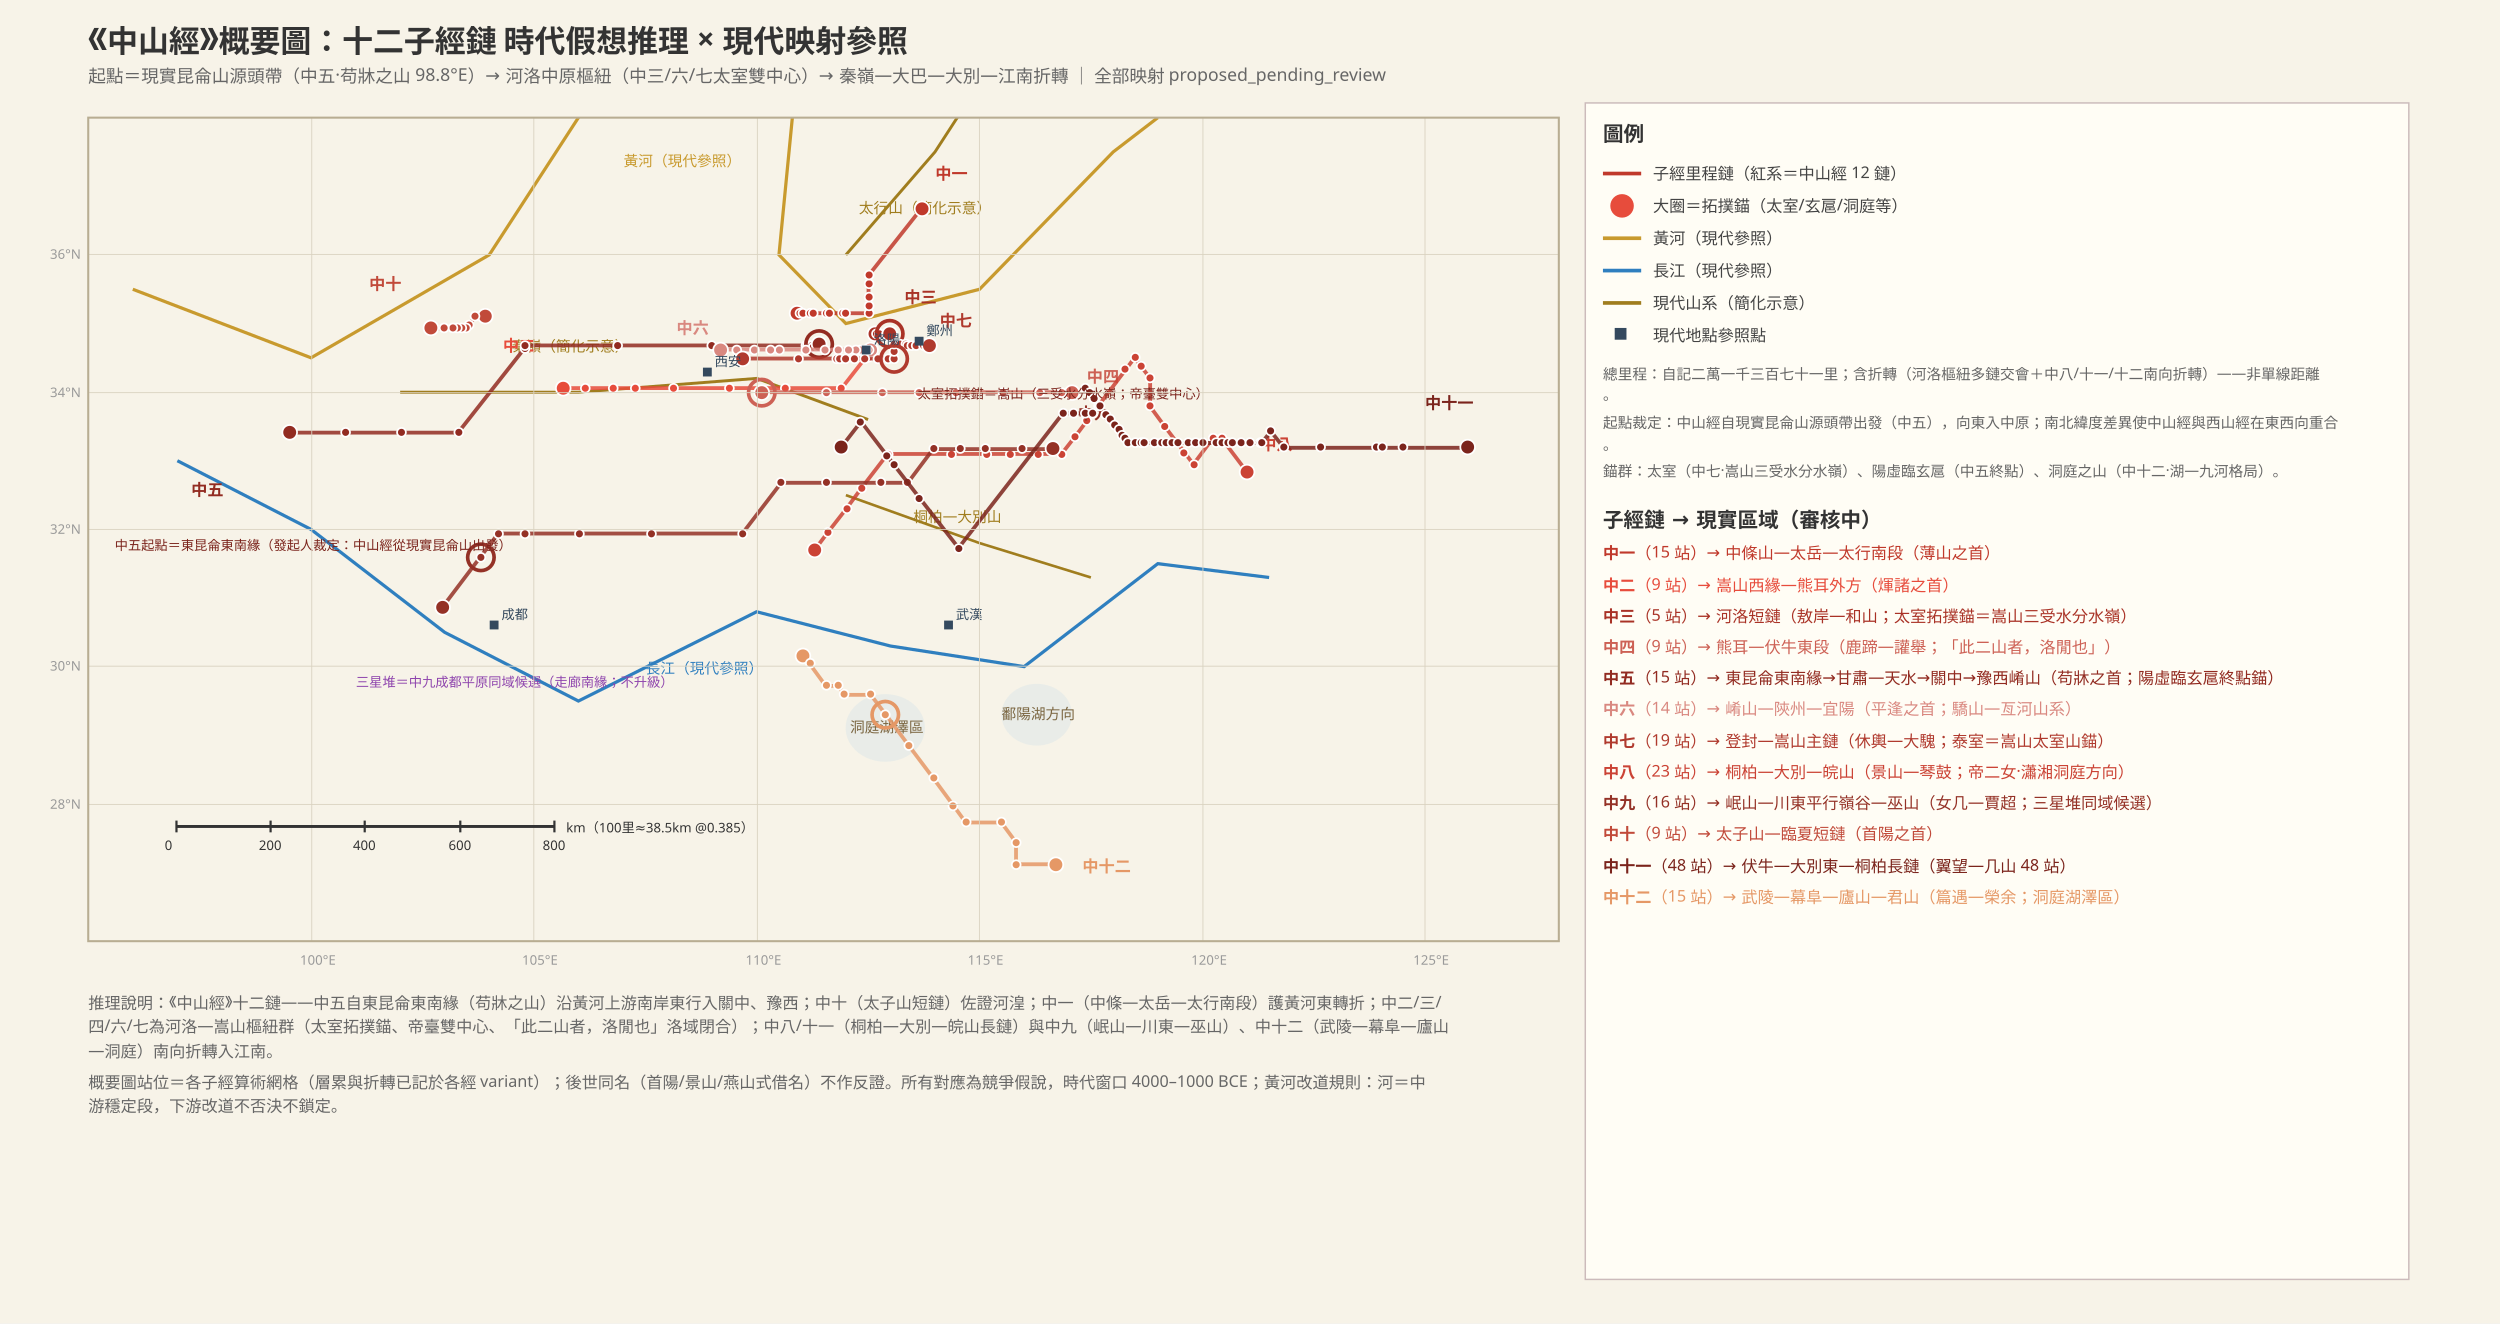
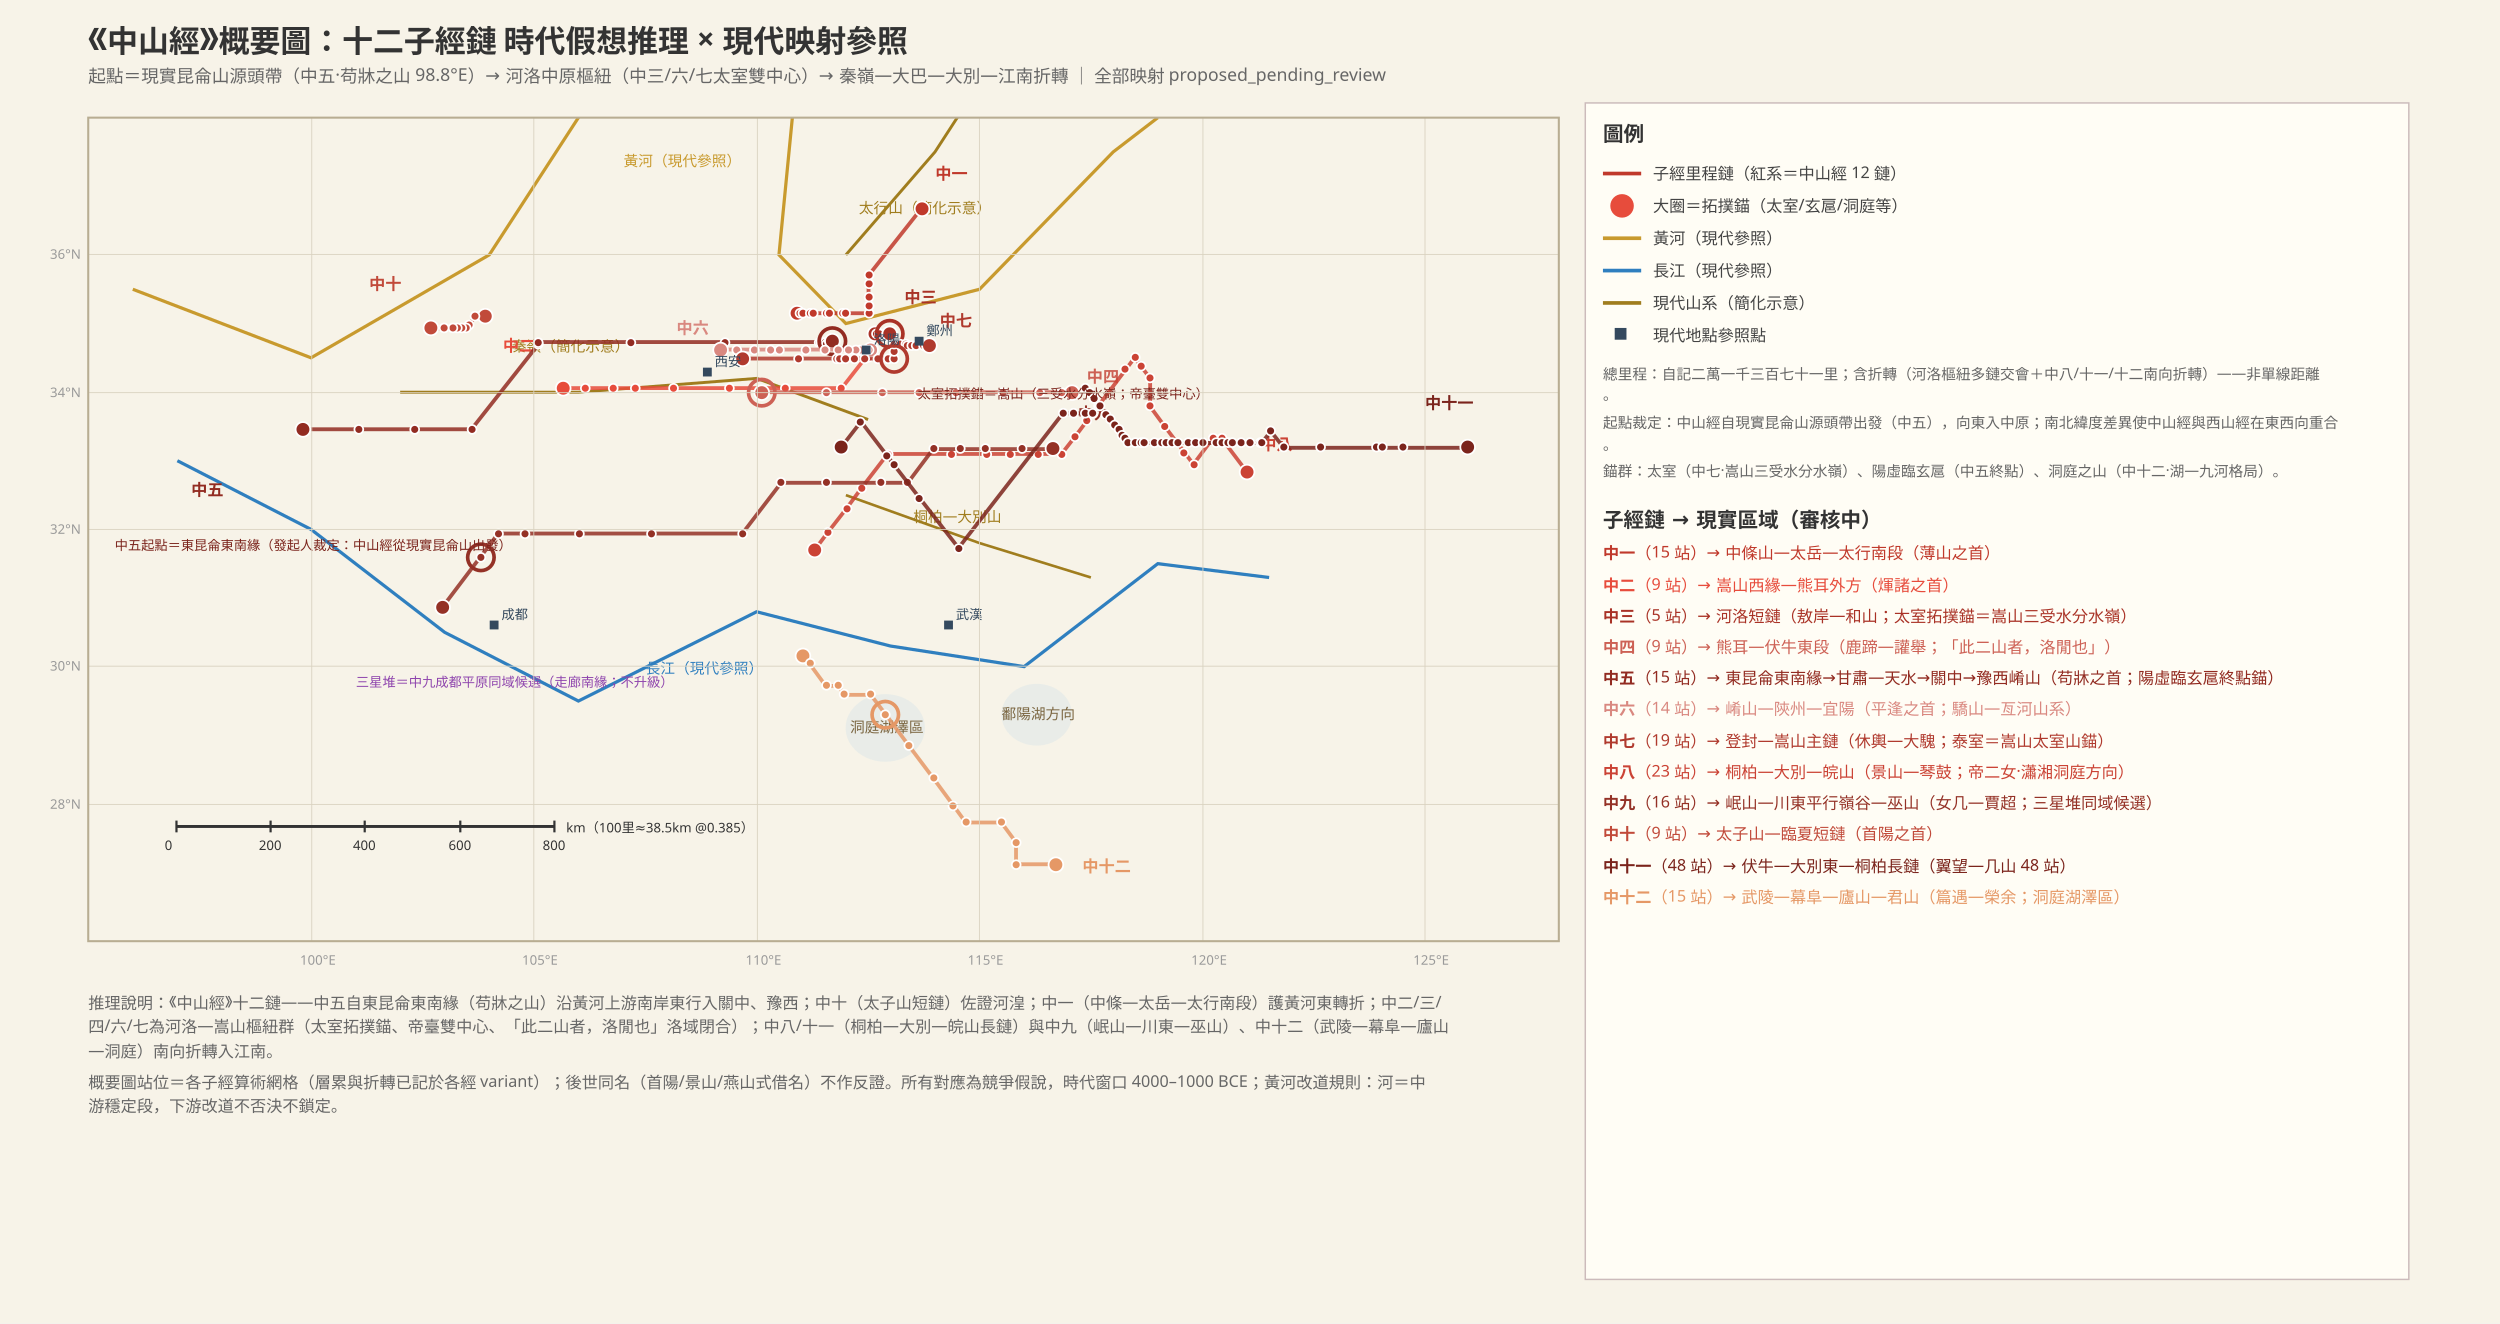
<svg xmlns="http://www.w3.org/2000/svg" width="1700" height="900" font-family="PingFang SC, Hiragino Sans GB, Microsoft YaHei, sans-serif">
  <rect width="1700" height="900" fill="#f7f3e8" />
  <clipPath id="mapclip">
    <rect x="60" y="80" width="1000" height="560" />
  </clipPath>
  <defs>
    <clipPath id="mapclip">
      <rect x="60" y="80" width="1000" height="560" />
    </clipPath>
    <pattern id="sand" width="8" height="8" patternUnits="userSpaceOnUse">
      <rect width="8" height="8" fill="#efe3c0" />
      <circle cx="2" cy="2" r="0.8" fill="#d6b96a" />
      <circle cx="6" cy="6" r="0.8" fill="#d6b96a" />
    </pattern>
  </defs>
  <text x="60" y="34" font-size="21" font-weight="bold" fill="#333">《中山經》概要圖：十二子經鏈 時代假想推理 × 現代映射參照</text>
  <text x="60" y="56" font-size="12" fill="#666">起點＝現實昆侖山源頭帶（中五·苟牀之山 98.8°E）→ 河洛中原樞紐（中三/六/七太室雙中心）→ 秦嶺—大巴—大別—江南折轉 ｜ 全部映射 proposed_pending_review</text>
  <g clip-path="url(#mapclip)">
    <polyline points="90.3,196.7 211.5,243.3 332.7,173.3 393.3,80.0 469.1,-36.7 514.5,10.0 538.8,80.0 529.7,173.3 575.2,220.0 666.1,196.7 757.0,103.3 787.3,80.0" fill="none" stroke="#c89a2e" stroke-width="2.2" />
    <text x="424" y="113" font-size="10" fill="#c89a2e">黃河（現代參照）</text>
    <polyline points="120.6,313.3 211.5,360.0 302.4,430.0 393.3,476.7 514.5,416.0 605.5,439.3 696.4,453.3 787.3,383.3 863.0,392.7" fill="none" stroke="#2f7fbf" stroke-width="2.2" />
    <text x="439" y="458" font-size="10" fill="#2f7fbf">長江（現代參照）</text>
    <polyline points="272.1,266.7 393.3,266.7 514.5,257.3 590.3,285.3" fill="none" stroke="#a07d1e" stroke-width="2" />
    <text x="348" y="239" font-size="10" fill="#a07d1e">秦嶺（簡化示意）</text>
    <polyline points="575.2,173.3 635.8,103.3 681.2,33.3" fill="none" stroke="#a07d1e" stroke-width="2" />
    <text x="584" y="145" font-size="10" fill="#a07d1e">太行山（簡化示意）</text>
    <polyline points="575.2,336.7 666.1,369.3 741.8,392.7" fill="none" stroke="#a07d1e" stroke-width="1.8" />
    <text x="621" y="355" font-size="10" fill="#a07d1e">桐柏—大別山</text>
    <ellipse cx="602" cy="495" rx="27" ry="23" fill="#cfe0e8" opacity="0.35" />
    <text x="578" y="498" font-size="10" fill="#7a6540">洞庭湖澤區</text>
    <ellipse cx="705" cy="486" rx="24" ry="21" fill="#cfe0e8" opacity="0.35" />
    <text x="681" y="489" font-size="10" fill="#7a6540">鄱陽湖方向</text>
    <polyline points="541.8,213.0 544.2,213.0 546.4,213.0 550.9,213.0 552.7,213.0 561.8,213.0 564.2,213.0 573.3,213.0 575.2,213.0 590.6,213.0 590.6,208.3 590.6,201.8 590.6,193.4 590.6,187.3 626.7,141.6" fill="none" stroke="#c0392b" stroke-width="2.6" opacity="0.85" />
    <circle cx="542" cy="213" r="5" fill="#c0392b" stroke="#fff" stroke-width="1.2" />
    <circle cx="544" cy="213" r="3" fill="#c0392b" stroke="#fff" stroke-width="1.2" />
    <circle cx="546" cy="213" r="3" fill="#c0392b" stroke="#fff" stroke-width="1.2" />
    <circle cx="551" cy="213" r="3" fill="#c0392b" stroke="#fff" stroke-width="1.2" />
    <circle cx="553" cy="213" r="3" fill="#c0392b" stroke="#fff" stroke-width="1.2" />
    <circle cx="562" cy="213" r="3" fill="#c0392b" stroke="#fff" stroke-width="1.2" />
    <circle cx="564" cy="213" r="3" fill="#c0392b" stroke="#fff" stroke-width="1.2" />
    <circle cx="573" cy="213" r="3" fill="#c0392b" stroke="#fff" stroke-width="1.2" />
    <circle cx="575" cy="213" r="3" fill="#c0392b" stroke="#fff" stroke-width="1.2" />
    <circle cx="591" cy="213" r="3" fill="#c0392b" stroke="#fff" stroke-width="1.2" />
    <circle cx="591" cy="208" r="3" fill="#c0392b" stroke="#fff" stroke-width="1.2" />
    <circle cx="591" cy="202" r="3" fill="#c0392b" stroke="#fff" stroke-width="1.2" />
    <circle cx="591" cy="193" r="3" fill="#c0392b" stroke="#fff" stroke-width="1.2" />
    <circle cx="591" cy="187" r="3" fill="#c0392b" stroke="#fff" stroke-width="1.2" />
    <circle cx="627" cy="142" r="5" fill="#c0392b" stroke="#fff" stroke-width="1.2" />
    <text x="636" y="122" font-size="11" font-weight="bold" fill="#c0392b">中一</text>
    <polyline points="590.3,241.0 572.4,263.9 534.2,263.9 496.1,263.9 457.9,263.9 432.4,263.9 417.0,263.9 397.9,263.9 382.7,263.9" fill="none" stroke="#e74c3c" stroke-width="2.6" opacity="0.85" />
    <circle cx="590" cy="241" r="5" fill="#e74c3c" stroke="#fff" stroke-width="1.2" />
    <circle cx="572" cy="264" r="3" fill="#e74c3c" stroke="#fff" stroke-width="1.2" />
    <circle cx="534" cy="264" r="3" fill="#e74c3c" stroke="#fff" stroke-width="1.2" />
    <circle cx="496" cy="264" r="3" fill="#e74c3c" stroke="#fff" stroke-width="1.2" />
    <circle cx="458" cy="264" r="3" fill="#e74c3c" stroke="#fff" stroke-width="1.2" />
    <circle cx="432" cy="264" r="3" fill="#e74c3c" stroke="#fff" stroke-width="1.2" />
    <circle cx="417" cy="264" r="3" fill="#e74c3c" stroke="#fff" stroke-width="1.2" />
    <circle cx="398" cy="264" r="3" fill="#e74c3c" stroke="#fff" stroke-width="1.2" />
    <circle cx="383" cy="264" r="5" fill="#e74c3c" stroke="#fff" stroke-width="1.2" />
    <text x="342" y="239" font-size="11" font-weight="bold" fill="#e74c3c">中二</text>
    <polyline points="595.2,227.0 596.4,227.0 597.9,227.0 603.0,227.0 605.5,227.0" fill="none" stroke="#a93226" stroke-width="2.6" opacity="0.85" />
    <circle cx="595" cy="227" r="5" fill="#a93226" stroke="#fff" stroke-width="1.2" />
    <circle cx="596" cy="227" r="3" fill="#a93226" stroke="#fff" stroke-width="1.2" />
    <circle cx="598" cy="227" r="3" fill="#a93226" stroke="#fff" stroke-width="1.2" />
    <circle cx="603" cy="227" r="3" fill="#a93226" stroke="#fff" stroke-width="1.2" />
    <circle cx="605" cy="227" r="5" fill="#a93226" stroke="#fff" stroke-width="1.2" />
    <circle cx="605" cy="227" r="9" fill="none" stroke="#a93226" stroke-width="2.5" />
    <text x="615" y="206" font-size="11" font-weight="bold" fill="#a93226">中三</text>
    <polyline points="728.8,266.7 722.4,266.7 707.3,266.7 681.8,266.7 650.3,266.7 625.2,266.7 599.7,266.7 561.8,266.7 517.6,266.7" fill="none" stroke="#cd6155" stroke-width="2.6" opacity="0.85" />
    <circle cx="729" cy="267" r="5" fill="#cd6155" stroke="#fff" stroke-width="1.2" />
    <circle cx="722" cy="267" r="3" fill="#cd6155" stroke="#fff" stroke-width="1.2" />
    <circle cx="707" cy="267" r="3" fill="#cd6155" stroke="#fff" stroke-width="1.2" />
    <circle cx="682" cy="267" r="3" fill="#cd6155" stroke="#fff" stroke-width="1.2" />
    <circle cx="650" cy="267" r="3" fill="#cd6155" stroke="#fff" stroke-width="1.2" />
    <circle cx="625" cy="267" r="3" fill="#cd6155" stroke="#fff" stroke-width="1.2" />
    <circle cx="600" cy="267" r="3" fill="#cd6155" stroke="#fff" stroke-width="1.2" />
    <circle cx="562" cy="267" r="3" fill="#cd6155" stroke="#fff" stroke-width="1.2" />
    <circle cx="518" cy="267" r="5" fill="#cd6155" stroke="#fff" stroke-width="1.2" />
    <circle cx="518" cy="267" r="9" fill="none" stroke="#cd6155" stroke-width="2.5" />
    <text x="739" y="260" font-size="11" font-weight="bold" fill="#cd6155">中四</text>
-     <polyline points="196.7,294.2 235.2,294.2 273.3,294.2 311.5,294.2 356.7,236.8 356.7,234.9 420.3,234.9 484.2,234.9 547.9,234.9 549.1,234.9 550.3,234.9 551.8,234.9 552.7,236.3 554.5,234.0 557.0,234.0" fill="none" stroke="#922b21" stroke-width="2.6" opacity="0.85" />
-     <circle cx="197" cy="294" r="5" fill="#922b21" stroke="#fff" stroke-width="1.2" />
-     <circle cx="235" cy="294" r="3" fill="#922b21" stroke="#fff" stroke-width="1.2" />
-     <circle cx="273" cy="294" r="3" fill="#922b21" stroke="#fff" stroke-width="1.2" />
-     <circle cx="312" cy="294" r="3" fill="#922b21" stroke="#fff" stroke-width="1.2" />
-     <circle cx="357" cy="237" r="3" fill="#922b21" stroke="#fff" stroke-width="1.2" />
-     <circle cx="357" cy="235" r="3" fill="#922b21" stroke="#fff" stroke-width="1.2" />
-     <circle cx="420" cy="235" r="3" fill="#922b21" stroke="#fff" stroke-width="1.2" />
-     <circle cx="484" cy="235" r="3" fill="#922b21" stroke="#fff" stroke-width="1.2" />
-     <circle cx="548" cy="235" r="3" fill="#922b21" stroke="#fff" stroke-width="1.2" />
-     <circle cx="549" cy="235" r="3" fill="#922b21" stroke="#fff" stroke-width="1.2" />
-     <circle cx="550" cy="235" r="3" fill="#922b21" stroke="#fff" stroke-width="1.2" />
-     <circle cx="552" cy="235" r="3" fill="#922b21" stroke="#fff" stroke-width="1.2" />
-     <circle cx="553" cy="236" r="3" fill="#922b21" stroke="#fff" stroke-width="1.2" />
-     <circle cx="555" cy="234" r="3" fill="#922b21" stroke="#fff" stroke-width="1.2" />
-     <circle cx="557" cy="234" r="5" fill="#922b21" stroke="#fff" stroke-width="1.2" />
-     <circle cx="557" cy="234" r="9" fill="none" stroke="#922b21" stroke-width="2.5" />
+     <polyline points="205.8,291.9 243.9,291.9 282.1,291.9 320.6,291.9 365.8,234.5 365.8,232.6 429.4,232.6 493.3,232.6 557.0,232.6 558.2,232.6 559.4,232.6 560.9,232.6 561.8,234.0 563.6,231.7 566.1,231.7" fill="none" stroke="#922b21" stroke-width="2.6" opacity="0.85" />
+     <circle cx="206" cy="292" r="5" fill="#922b21" stroke="#fff" stroke-width="1.2" />
+     <circle cx="244" cy="292" r="3" fill="#922b21" stroke="#fff" stroke-width="1.2" />
+     <circle cx="282" cy="292" r="3" fill="#922b21" stroke="#fff" stroke-width="1.2" />
+     <circle cx="321" cy="292" r="3" fill="#922b21" stroke="#fff" stroke-width="1.2" />
+     <circle cx="366" cy="234" r="3" fill="#922b21" stroke="#fff" stroke-width="1.2" />
+     <circle cx="366" cy="233" r="3" fill="#922b21" stroke="#fff" stroke-width="1.2" />
+     <circle cx="429" cy="233" r="3" fill="#922b21" stroke="#fff" stroke-width="1.2" />
+     <circle cx="493" cy="233" r="3" fill="#922b21" stroke="#fff" stroke-width="1.2" />
+     <circle cx="557" cy="233" r="3" fill="#922b21" stroke="#fff" stroke-width="1.2" />
+     <circle cx="558" cy="233" r="3" fill="#922b21" stroke="#fff" stroke-width="1.2" />
+     <circle cx="559" cy="233" r="3" fill="#922b21" stroke="#fff" stroke-width="1.2" />
+     <circle cx="561" cy="233" r="3" fill="#922b21" stroke="#fff" stroke-width="1.2" />
+     <circle cx="562" cy="234" r="3" fill="#922b21" stroke="#fff" stroke-width="1.2" />
+     <circle cx="564" cy="232" r="3" fill="#922b21" stroke="#fff" stroke-width="1.2" />
+     <circle cx="566" cy="232" r="5" fill="#922b21" stroke="#fff" stroke-width="1.2" />
+     <circle cx="566" cy="232" r="9" fill="none" stroke="#922b21" stroke-width="2.5" />
    <text x="130" y="337" font-size="11" font-weight="bold" fill="#922b21">中五</text>
    <polyline points="591.8,237.7 590.6,237.7 589.4,237.7 585.5,237.7 581.5,237.7 576.7,237.7 570.3,237.7 560.9,237.7 548.2,237.7 530.3,237.7 523.9,237.7 512.7,237.7 501.2,237.7 489.7,237.7" fill="none" stroke="#d98880" stroke-width="2.6" opacity="0.85" />
    <circle cx="592" cy="238" r="5" fill="#d98880" stroke="#fff" stroke-width="1.2" />
    <circle cx="591" cy="238" r="3" fill="#d98880" stroke="#fff" stroke-width="1.2" />
    <circle cx="589" cy="238" r="3" fill="#d98880" stroke="#fff" stroke-width="1.2" />
    <circle cx="585" cy="238" r="3" fill="#d98880" stroke="#fff" stroke-width="1.2" />
    <circle cx="582" cy="238" r="3" fill="#d98880" stroke="#fff" stroke-width="1.2" />
    <circle cx="577" cy="238" r="3" fill="#d98880" stroke="#fff" stroke-width="1.2" />
    <circle cx="570" cy="238" r="3" fill="#d98880" stroke="#fff" stroke-width="1.2" />
    <circle cx="561" cy="238" r="3" fill="#d98880" stroke="#fff" stroke-width="1.2" />
    <circle cx="548" cy="238" r="3" fill="#d98880" stroke="#fff" stroke-width="1.2" />
    <circle cx="530" cy="238" r="3" fill="#d98880" stroke="#fff" stroke-width="1.2" />
    <circle cx="524" cy="238" r="3" fill="#d98880" stroke="#fff" stroke-width="1.2" />
    <circle cx="513" cy="238" r="3" fill="#d98880" stroke="#fff" stroke-width="1.2" />
    <circle cx="501" cy="238" r="3" fill="#d98880" stroke="#fff" stroke-width="1.2" />
    <circle cx="490" cy="238" r="5" fill="#d98880" stroke="#fff" stroke-width="1.2" />
    <text x="460" y="227" font-size="11" font-weight="bold" fill="#d98880">中六</text>
    <polyline points="505.2,243.8 543.3,243.8 568.8,243.8 571.2,243.8 574.5,243.8 581.2,243.8 588.5,243.8 597.3,243.8 603.6,243.8 607.6,243.8 607.6,239.1 607.6,234.0 611.5,234.0 616.4,234.0 617.3,235.4 620.0,235.4 623.0,235.4 627.6,235.4 631.5,235.4" fill="none" stroke="#b03a2e" stroke-width="2.6" opacity="0.85" />
    <circle cx="505" cy="244" r="5" fill="#b03a2e" stroke="#fff" stroke-width="1.2" />
    <circle cx="543" cy="244" r="3" fill="#b03a2e" stroke="#fff" stroke-width="1.2" />
    <circle cx="569" cy="244" r="3" fill="#b03a2e" stroke="#fff" stroke-width="1.2" />
    <circle cx="571" cy="244" r="3" fill="#b03a2e" stroke="#fff" stroke-width="1.2" />
    <circle cx="575" cy="244" r="3" fill="#b03a2e" stroke="#fff" stroke-width="1.2" />
    <circle cx="581" cy="244" r="3" fill="#b03a2e" stroke="#fff" stroke-width="1.2" />
    <circle cx="588" cy="244" r="3" fill="#b03a2e" stroke="#fff" stroke-width="1.2" />
    <circle cx="597" cy="244" r="3" fill="#b03a2e" stroke="#fff" stroke-width="1.2" />
    <circle cx="604" cy="244" r="3" fill="#b03a2e" stroke="#fff" stroke-width="1.2" />
    <circle cx="608" cy="244" r="3" fill="#b03a2e" stroke="#fff" stroke-width="1.2" />
    <circle cx="608" cy="239" r="3" fill="#b03a2e" stroke="#fff" stroke-width="1.2" />
    <circle cx="608" cy="234" r="3" fill="#b03a2e" stroke="#fff" stroke-width="1.2" />
    <circle cx="612" cy="234" r="3" fill="#b03a2e" stroke="#fff" stroke-width="1.2" />
    <circle cx="616" cy="234" r="3" fill="#b03a2e" stroke="#fff" stroke-width="1.2" />
    <circle cx="617" cy="235" r="3" fill="#b03a2e" stroke="#fff" stroke-width="1.2" />
    <circle cx="620" cy="235" r="3" fill="#b03a2e" stroke="#fff" stroke-width="1.2" />
    <circle cx="623" cy="235" r="3" fill="#b03a2e" stroke="#fff" stroke-width="1.2" />
    <circle cx="628" cy="235" r="3" fill="#b03a2e" stroke="#fff" stroke-width="1.2" />
    <circle cx="632" cy="235" r="5" fill="#b03a2e" stroke="#fff" stroke-width="1.2" />
    <circle cx="608" cy="244" r="9" fill="none" stroke="#b03a2e" stroke-width="2.5" />
    <text x="639" y="222" font-size="11" font-weight="bold" fill="#b03a2e">中七</text>
    <polyline points="553.9,374.0 562.7,362.3 575.8,345.5 586.1,331.5 603.6,308.7 646.7,308.7 671.2,308.7 687.3,308.7 705.8,308.7 721.8,308.7 730.6,297.5 739.4,285.8 765.5,251.3 771.5,243.3 775.8,248.9 782.1,257.3 782.1,276.5 792.4,290.5 805.5,307.7 811.5,315.7 824.5,298.4 830.9,298.4 848.2,321.3" fill="none" stroke="#cb4335" stroke-width="2.6" opacity="0.85" />
    <circle cx="554" cy="374" r="5" fill="#cb4335" stroke="#fff" stroke-width="1.2" />
    <circle cx="563" cy="362" r="3" fill="#cb4335" stroke="#fff" stroke-width="1.2" />
    <circle cx="576" cy="346" r="3" fill="#cb4335" stroke="#fff" stroke-width="1.2" />
    <circle cx="586" cy="332" r="3" fill="#cb4335" stroke="#fff" stroke-width="1.2" />
    <circle cx="604" cy="309" r="3" fill="#cb4335" stroke="#fff" stroke-width="1.2" />
    <circle cx="647" cy="309" r="3" fill="#cb4335" stroke="#fff" stroke-width="1.2" />
    <circle cx="671" cy="309" r="3" fill="#cb4335" stroke="#fff" stroke-width="1.2" />
    <circle cx="687" cy="309" r="3" fill="#cb4335" stroke="#fff" stroke-width="1.2" />
    <circle cx="706" cy="309" r="3" fill="#cb4335" stroke="#fff" stroke-width="1.2" />
    <circle cx="722" cy="309" r="3" fill="#cb4335" stroke="#fff" stroke-width="1.2" />
    <circle cx="731" cy="297" r="3" fill="#cb4335" stroke="#fff" stroke-width="1.2" />
    <circle cx="739" cy="286" r="3" fill="#cb4335" stroke="#fff" stroke-width="1.2" />
    <circle cx="765" cy="251" r="3" fill="#cb4335" stroke="#fff" stroke-width="1.2" />
    <circle cx="772" cy="243" r="3" fill="#cb4335" stroke="#fff" stroke-width="1.2" />
    <circle cx="776" cy="249" r="3" fill="#cb4335" stroke="#fff" stroke-width="1.2" />
    <circle cx="782" cy="257" r="3" fill="#cb4335" stroke="#fff" stroke-width="1.2" />
    <circle cx="782" cy="276" r="3" fill="#cb4335" stroke="#fff" stroke-width="1.2" />
    <circle cx="792" cy="290" r="3" fill="#cb4335" stroke="#fff" stroke-width="1.2" />
    <circle cx="805" cy="308" r="3" fill="#cb4335" stroke="#fff" stroke-width="1.2" />
    <circle cx="812" cy="316" r="3" fill="#cb4335" stroke="#fff" stroke-width="1.2" />
    <circle cx="825" cy="298" r="3" fill="#cb4335" stroke="#fff" stroke-width="1.2" />
    <circle cx="831" cy="298" r="3" fill="#cb4335" stroke="#fff" stroke-width="1.2" />
    <circle cx="848" cy="321" r="5" fill="#cb4335" stroke="#fff" stroke-width="1.2" />
    <text x="857" y="306" font-size="11" font-weight="bold" fill="#cb4335">中八</text>
    <polyline points="300.6,413.2 326.7,378.7 338.8,362.8 357.3,362.8 394.2,362.8 443.3,362.8 504.8,362.8 531.2,328.3 561.8,328.3 598.8,328.3 617.3,328.3 634.5,305.4 653.0,305.4 670.3,305.4 694.8,305.4 715.8,305.4" fill="none" stroke="#943126" stroke-width="2.6" opacity="0.85" />
    <circle cx="301" cy="413" r="5" fill="#943126" stroke="#fff" stroke-width="1.2" />
    <circle cx="327" cy="379" r="3" fill="#943126" stroke="#fff" stroke-width="1.2" />
    <circle cx="339" cy="363" r="3" fill="#943126" stroke="#fff" stroke-width="1.2" />
    <circle cx="357" cy="363" r="3" fill="#943126" stroke="#fff" stroke-width="1.2" />
    <circle cx="394" cy="363" r="3" fill="#943126" stroke="#fff" stroke-width="1.2" />
    <circle cx="443" cy="363" r="3" fill="#943126" stroke="#fff" stroke-width="1.2" />
    <circle cx="505" cy="363" r="3" fill="#943126" stroke="#fff" stroke-width="1.2" />
    <circle cx="531" cy="328" r="3" fill="#943126" stroke="#fff" stroke-width="1.2" />
    <circle cx="562" cy="328" r="3" fill="#943126" stroke="#fff" stroke-width="1.2" />
    <circle cx="599" cy="328" r="3" fill="#943126" stroke="#fff" stroke-width="1.2" />
    <circle cx="617" cy="328" r="3" fill="#943126" stroke="#fff" stroke-width="1.2" />
    <circle cx="635" cy="305" r="3" fill="#943126" stroke="#fff" stroke-width="1.2" />
    <circle cx="653" cy="305" r="3" fill="#943126" stroke="#fff" stroke-width="1.2" />
    <circle cx="670" cy="305" r="3" fill="#943126" stroke="#fff" stroke-width="1.2" />
    <circle cx="695" cy="305" r="3" fill="#943126" stroke="#fff" stroke-width="1.2" />
    <circle cx="716" cy="305" r="5" fill="#943126" stroke="#fff" stroke-width="1.2" />
    <circle cx="327" cy="379" r="9" fill="none" stroke="#943126" stroke-width="2.5" />
    <text x="733" y="285" font-size="11" font-weight="bold" fill="#943126">中九</text>
    <polyline points="329.7,215.3 323.3,215.3 318.8,220.9 317.0,223.3 314.2,223.3 310.6,223.3 307.9,223.3 301.5,223.3 292.7,223.3" fill="none" stroke="#c14a3a" stroke-width="2.6" opacity="0.85" />
    <circle cx="330" cy="215" r="5" fill="#c14a3a" stroke="#fff" stroke-width="1.2" />
    <circle cx="323" cy="215" r="3" fill="#c14a3a" stroke="#fff" stroke-width="1.2" />
    <circle cx="319" cy="221" r="3" fill="#c14a3a" stroke="#fff" stroke-width="1.2" />
    <circle cx="317" cy="223" r="3" fill="#c14a3a" stroke="#fff" stroke-width="1.2" />
    <circle cx="314" cy="223" r="3" fill="#c14a3a" stroke="#fff" stroke-width="1.2" />
    <circle cx="311" cy="223" r="3" fill="#c14a3a" stroke="#fff" stroke-width="1.2" />
    <circle cx="308" cy="223" r="3" fill="#c14a3a" stroke="#fff" stroke-width="1.2" />
    <circle cx="302" cy="223" r="3" fill="#c14a3a" stroke="#fff" stroke-width="1.2" />
    <circle cx="293" cy="223" r="5" fill="#c14a3a" stroke="#fff" stroke-width="1.2" />
    <text x="251" y="197" font-size="11" font-weight="bold" fill="#c14a3a">中十</text>
    <polyline points="572.1,304.0 585.5,286.7 603.0,309.6 607.6,315.7 625.2,338.5 651.8,372.6 722.7,281.1 730.3,281.1 737.9,281.1 742.7,281.1 747.3,275.5 738.2,263.9 740.9,267.1 743.9,271.3 747.6,276.0 752.1,281.6 754.8,284.9 757.9,289.1 760.6,292.3 763.0,296.1 764.8,298.4 767.0,301.2 772.1,301.2 775.8,301.2 778.5,301.2 784.5,301.2 789.7,301.2 793.3,301.2 797.3,301.2 800.9,301.2 807.9,301.2 813.3,301.2 818.5,301.2 827.3,301.2 830.9,301.2 834.8,301.2 837.9,301.2 844.2,301.2 850.3,301.2 856.7,301.2 857.9,301.2 864.2,293.3 873.0,304.5 898.2,304.5 935.8,304.5 940.0,304.5 953.9,304.5 997.6,304.5" fill="none" stroke="#7b241c" stroke-width="2.6" opacity="0.85" />
    <circle cx="572" cy="304" r="5" fill="#7b241c" stroke="#fff" stroke-width="1.2" />
    <circle cx="585" cy="287" r="3" fill="#7b241c" stroke="#fff" stroke-width="1.2" />
    <circle cx="603" cy="310" r="3" fill="#7b241c" stroke="#fff" stroke-width="1.2" />
    <circle cx="608" cy="316" r="3" fill="#7b241c" stroke="#fff" stroke-width="1.2" />
    <circle cx="625" cy="339" r="3" fill="#7b241c" stroke="#fff" stroke-width="1.2" />
    <circle cx="652" cy="373" r="3" fill="#7b241c" stroke="#fff" stroke-width="1.2" />
    <circle cx="723" cy="281" r="3" fill="#7b241c" stroke="#fff" stroke-width="1.2" />
    <circle cx="730" cy="281" r="3" fill="#7b241c" stroke="#fff" stroke-width="1.2" />
    <circle cx="738" cy="281" r="3" fill="#7b241c" stroke="#fff" stroke-width="1.2" />
    <circle cx="743" cy="281" r="3" fill="#7b241c" stroke="#fff" stroke-width="1.2" />
    <circle cx="747" cy="276" r="3" fill="#7b241c" stroke="#fff" stroke-width="1.2" />
    <circle cx="738" cy="264" r="3" fill="#7b241c" stroke="#fff" stroke-width="1.2" />
    <circle cx="741" cy="267" r="3" fill="#7b241c" stroke="#fff" stroke-width="1.2" />
    <circle cx="744" cy="271" r="3" fill="#7b241c" stroke="#fff" stroke-width="1.2" />
    <circle cx="748" cy="276" r="3" fill="#7b241c" stroke="#fff" stroke-width="1.2" />
    <circle cx="752" cy="282" r="3" fill="#7b241c" stroke="#fff" stroke-width="1.2" />
    <circle cx="755" cy="285" r="3" fill="#7b241c" stroke="#fff" stroke-width="1.2" />
    <circle cx="758" cy="289" r="3" fill="#7b241c" stroke="#fff" stroke-width="1.2" />
    <circle cx="761" cy="292" r="3" fill="#7b241c" stroke="#fff" stroke-width="1.2" />
    <circle cx="763" cy="296" r="3" fill="#7b241c" stroke="#fff" stroke-width="1.2" />
    <circle cx="765" cy="298" r="3" fill="#7b241c" stroke="#fff" stroke-width="1.2" />
    <circle cx="767" cy="301" r="3" fill="#7b241c" stroke="#fff" stroke-width="1.2" />
    <circle cx="772" cy="301" r="3" fill="#7b241c" stroke="#fff" stroke-width="1.2" />
    <circle cx="776" cy="301" r="3" fill="#7b241c" stroke="#fff" stroke-width="1.2" />
    <circle cx="778" cy="301" r="3" fill="#7b241c" stroke="#fff" stroke-width="1.2" />
    <circle cx="785" cy="301" r="3" fill="#7b241c" stroke="#fff" stroke-width="1.2" />
    <circle cx="790" cy="301" r="3" fill="#7b241c" stroke="#fff" stroke-width="1.2" />
    <circle cx="793" cy="301" r="3" fill="#7b241c" stroke="#fff" stroke-width="1.2" />
    <circle cx="797" cy="301" r="3" fill="#7b241c" stroke="#fff" stroke-width="1.2" />
    <circle cx="801" cy="301" r="3" fill="#7b241c" stroke="#fff" stroke-width="1.2" />
    <circle cx="808" cy="301" r="3" fill="#7b241c" stroke="#fff" stroke-width="1.2" />
    <circle cx="813" cy="301" r="3" fill="#7b241c" stroke="#fff" stroke-width="1.2" />
    <circle cx="818" cy="301" r="3" fill="#7b241c" stroke="#fff" stroke-width="1.2" />
    <circle cx="827" cy="301" r="3" fill="#7b241c" stroke="#fff" stroke-width="1.2" />
    <circle cx="831" cy="301" r="3" fill="#7b241c" stroke="#fff" stroke-width="1.2" />
    <circle cx="835" cy="301" r="3" fill="#7b241c" stroke="#fff" stroke-width="1.2" />
    <circle cx="838" cy="301" r="3" fill="#7b241c" stroke="#fff" stroke-width="1.2" />
    <circle cx="844" cy="301" r="3" fill="#7b241c" stroke="#fff" stroke-width="1.2" />
    <circle cx="850" cy="301" r="3" fill="#7b241c" stroke="#fff" stroke-width="1.2" />
    <circle cx="857" cy="301" r="3" fill="#7b241c" stroke="#fff" stroke-width="1.2" />
    <circle cx="858" cy="301" r="3" fill="#7b241c" stroke="#fff" stroke-width="1.2" />
    <circle cx="864" cy="293" r="3" fill="#7b241c" stroke="#fff" stroke-width="1.2" />
    <circle cx="873" cy="304" r="3" fill="#7b241c" stroke="#fff" stroke-width="1.2" />
    <circle cx="898" cy="304" r="3" fill="#7b241c" stroke="#fff" stroke-width="1.2" />
    <circle cx="936" cy="304" r="3" fill="#7b241c" stroke="#fff" stroke-width="1.2" />
    <circle cx="940" cy="304" r="3" fill="#7b241c" stroke="#fff" stroke-width="1.2" />
    <circle cx="954" cy="304" r="3" fill="#7b241c" stroke="#fff" stroke-width="1.2" />
    <circle cx="998" cy="304" r="5" fill="#7b241c" stroke="#fff" stroke-width="1.2" />
    <text x="969" y="278" font-size="11" font-weight="bold" fill="#7b241c">中十一</text>
    <polyline points="546.4,445.9 550.6,451.5 561.5,466.4 570.0,466.4 574.2,472.5 592.1,472.5 602.4,486.0 617.6,506.5 634.8,529.4 648.2,547.6 656.7,559.3 680.9,559.3 690.9,572.8 690.9,587.7 718.5,587.7" fill="none" stroke="#e59866" stroke-width="2.6" opacity="0.85" />
    <circle cx="546" cy="446" r="5" fill="#e59866" stroke="#fff" stroke-width="1.2" />
    <circle cx="551" cy="451" r="3" fill="#e59866" stroke="#fff" stroke-width="1.2" />
    <circle cx="562" cy="466" r="3" fill="#e59866" stroke="#fff" stroke-width="1.2" />
    <circle cx="570" cy="466" r="3" fill="#e59866" stroke="#fff" stroke-width="1.2" />
    <circle cx="574" cy="472" r="3" fill="#e59866" stroke="#fff" stroke-width="1.2" />
    <circle cx="592" cy="472" r="3" fill="#e59866" stroke="#fff" stroke-width="1.2" />
    <circle cx="602" cy="486" r="3" fill="#e59866" stroke="#fff" stroke-width="1.2" />
    <circle cx="618" cy="507" r="3" fill="#e59866" stroke="#fff" stroke-width="1.2" />
    <circle cx="635" cy="529" r="3" fill="#e59866" stroke="#fff" stroke-width="1.2" />
    <circle cx="648" cy="548" r="3" fill="#e59866" stroke="#fff" stroke-width="1.2" />
    <circle cx="657" cy="559" r="3" fill="#e59866" stroke="#fff" stroke-width="1.2" />
    <circle cx="681" cy="559" r="3" fill="#e59866" stroke="#fff" stroke-width="1.2" />
    <circle cx="691" cy="573" r="3" fill="#e59866" stroke="#fff" stroke-width="1.2" />
    <circle cx="691" cy="588" r="3" fill="#e59866" stroke="#fff" stroke-width="1.2" />
    <circle cx="718" cy="588" r="5" fill="#e59866" stroke="#fff" stroke-width="1.2" />
    <circle cx="602" cy="486" r="9" fill="none" stroke="#e59866" stroke-width="2.5" />
    <text x="736" y="593" font-size="11" font-weight="bold" fill="#e59866">中十二</text>
    <text x="624" y="271" font-size="9" fill="#7b241c">太室拓撲錨＝嵩山（三受水分水嶺；帝臺雙中心）</text>
    <text x="78" y="374" font-size="9" fill="#7b241c">中五起點＝東昆侖東南緣（發起人裁定：中山經從現實昆侖山出發）</text>
    <text x="242" y="467" font-size="9" fill="#8e44ad">三星堆＝中九成都平原同域候選（走廊南緣；不升級）</text>
    <rect x="478" y="250" width="6" height="6" fill="#34495e" />
    <text x="486" y="249" font-size="9" fill="#34495e">西安</text>
    <rect x="586" y="235" width="6" height="6" fill="#34495e" />
    <text x="594" y="234" font-size="9" fill="#34495e">洛陽</text>
    <rect x="622" y="229" width="6" height="6" fill="#34495e" />
    <text x="630" y="228" font-size="9" fill="#34495e">鄭州</text>
    <rect x="333" y="422" width="6" height="6" fill="#34495e" />
    <text x="341" y="421" font-size="9" fill="#34495e">成都</text>
    <rect x="642" y="422" width="6" height="6" fill="#34495e" />
    <text x="650" y="421" font-size="9" fill="#34495e">武漢</text>
  </g>
  <line x1="212" y1="640" x2="212" y2="80" stroke="#d9d2c0" stroke-width="0.6" />
  <text x="204" y="656" font-size="9" fill="#999">100°E</text>
  <line x1="363" y1="640" x2="363" y2="80" stroke="#d9d2c0" stroke-width="0.6" />
  <text x="355" y="656" font-size="9" fill="#999">105°E</text>
  <line x1="515" y1="640" x2="515" y2="80" stroke="#d9d2c0" stroke-width="0.6" />
  <text x="507" y="656" font-size="9" fill="#999">110°E</text>
  <line x1="666" y1="640" x2="666" y2="80" stroke="#d9d2c0" stroke-width="0.6" />
  <text x="658" y="656" font-size="9" fill="#999">115°E</text>
  <line x1="818" y1="640" x2="818" y2="80" stroke="#d9d2c0" stroke-width="0.6" />
  <text x="810" y="656" font-size="9" fill="#999">120°E</text>
  <line x1="969" y1="640" x2="969" y2="80" stroke="#d9d2c0" stroke-width="0.6" />
  <text x="961" y="656" font-size="9" fill="#999">125°E</text>
  <line x1="60" y1="547" x2="1060" y2="547" stroke="#d9d2c0" stroke-width="0.6" />
  <text x="34" y="550" font-size="9" fill="#999">28°N</text>
  <line x1="60" y1="453" x2="1060" y2="453" stroke="#d9d2c0" stroke-width="0.6" />
  <text x="34" y="456" font-size="9" fill="#999">30°N</text>
  <line x1="60" y1="360" x2="1060" y2="360" stroke="#d9d2c0" stroke-width="0.6" />
  <text x="34" y="363" font-size="9" fill="#999">32°N</text>
  <line x1="60" y1="267" x2="1060" y2="267" stroke="#d9d2c0" stroke-width="0.6" />
  <text x="34" y="270" font-size="9" fill="#999">34°N</text>
  <line x1="60" y1="173" x2="1060" y2="173" stroke="#d9d2c0" stroke-width="0.6" />
  <text x="34" y="176" font-size="9" fill="#999">36°N</text>
  <rect x="60" y="80" width="1000" height="560" fill="none" stroke="#b8ad92" stroke-width="1.4" />
  <line x1="120" y1="562" x2="377" y2="562" stroke="#333" stroke-width="2" />
  <line x1="120" y1="558" x2="120" y2="566" stroke="#333" stroke-width="1.5" />
  <text x="112" y="578" font-size="9" fill="#333">0</text>
  <line x1="184" y1="558" x2="184" y2="566" stroke="#333" stroke-width="1.5" />
  <text x="176" y="578" font-size="9" fill="#333">200</text>
  <line x1="248" y1="558" x2="248" y2="566" stroke="#333" stroke-width="1.5" />
  <text x="240" y="578" font-size="9" fill="#333">400</text>
  <line x1="313" y1="558" x2="313" y2="566" stroke="#333" stroke-width="1.5" />
  <text x="305" y="578" font-size="9" fill="#333">600</text>
  <line x1="377" y1="558" x2="377" y2="566" stroke="#333" stroke-width="1.5" />
  <text x="369" y="578" font-size="9" fill="#333">800</text>
  <text x="385" y="566" font-size="9" fill="#333">km（100里≈38.5km @0.385）</text>
  <rect x="1078" y="70" width="560" height="800" fill="#fffdf5" stroke="#cbb" />
  <text x="1090" y="96" font-size="14" font-weight="bold" fill="#333">圖例</text>
  <line x1="1090" y1="118" x2="1116" y2="118" stroke="#c0392b" stroke-width="2.5" />
  <text x="1124" y="122" font-size="11" fill="#444">子經里程鏈（紅系＝中山經 12 鏈）</text>
  <circle cx="1103" cy="140" r="8" fill="#e74c3c" />
  <text x="1124" y="144" font-size="11" fill="#444">大圈＝拓撲錨（太室/玄扈/洞庭等）</text>
  <line x1="1090" y1="162" x2="1116" y2="162" stroke="#c89a2e" stroke-width="2.5" />
  <text x="1124" y="166" font-size="11" fill="#444">黃河（現代參照）</text>
  <line x1="1090" y1="184" x2="1116" y2="184" stroke="#2f7fbf" stroke-width="2.5" />
  <text x="1124" y="188" font-size="11" fill="#444">長江（現代參照）</text>
  <line x1="1090" y1="206" x2="1116" y2="206" stroke="#a07d1e" stroke-width="2.5" />
  <text x="1124" y="210" font-size="11" fill="#444">現代山系（簡化示意）</text>
  <rect x="1098" y="223" width="8" height="8" fill="#34495e" />
  <text x="1124" y="232" font-size="11" fill="#444">現代地點參照點</text>
  <text x="1090" y="258" font-size="10" fill="#666">總里程：自記二萬一千三百七十一里；含折轉（河洛樞紐多鏈交會＋中八/十一/十二南向折轉）——非單線距離</text>
  <text x="1090" y="272" font-size="10" fill="#666">。</text>
  <text x="1090" y="291" font-size="10" fill="#666">起點裁定：中山經自現實昆侖山源頭帶出發（中五），向東入中原；南北緯度差異使中山經與西山經在東西向重合</text>
  <text x="1090" y="306" font-size="10" fill="#666">。</text>
  <text x="1090" y="324" font-size="10" fill="#666">錨群：太室（中七·嵩山三受水分水嶺）、陽虛臨玄扈（中五終點）、洞庭之山（中十二·湖—九河格局）。</text>
  <text x="1090" y="358.5" font-size="14" font-weight="bold" fill="#333">子經鏈 → 現實區域（審核中）</text>
  <text x="1090" y="380" font-size="11" fill="#c0392b">
    <tspan font-weight="bold">中一</tspan>（15 站）→ 中條山—太岳—太行南段（薄山之首）</text>
  <text x="1090" y="402" font-size="11" fill="#e74c3c">
    <tspan font-weight="bold">中二</tspan>（9 站）→ 嵩山西緣—熊耳外方（煇諸之首）</text>
  <text x="1090" y="423" font-size="11" fill="#a93226">
    <tspan font-weight="bold">中三</tspan>（5 站）→ 河洛短鏈（敖岸—和山；太室拓撲錨＝嵩山三受水分水嶺）</text>
  <text x="1090" y="444" font-size="11" fill="#cd6155">
    <tspan font-weight="bold">中四</tspan>（9 站）→ 熊耳—伏牛東段（鹿蹄—讙舉；「此二山者，洛閒也」）</text>
  <text x="1090" y="465" font-size="11" fill="#922b21">
    <tspan font-weight="bold">中五</tspan>（15 站）→ 東昆侖東南緣→甘肅—天水→關中→豫西崤山（苟牀之首；陽虛臨玄扈終點錨）</text>
  <text x="1090" y="486" font-size="11" fill="#d98880">
    <tspan font-weight="bold">中六</tspan>（14 站）→ 崤山—陝州—宜陽（平逢之首；驕山—亙河山系）</text>
  <text x="1090" y="508" font-size="11" fill="#b03a2e">
    <tspan font-weight="bold">中七</tspan>（19 站）→ 登封—嵩山主鏈（休輿—大騩；泰室＝嵩山太室山錨）</text>
  <text x="1090" y="529" font-size="11" fill="#cb4335">
    <tspan font-weight="bold">中八</tspan>（23 站）→ 桐柏—大別—皖山（景山—琴鼓；帝二女·瀟湘洞庭方向）</text>
  <text x="1090" y="550" font-size="11" fill="#943126">
    <tspan font-weight="bold">中九</tspan>（16 站）→ 岷山—川東平行嶺谷—巫山（女几—賈超；三星堆同域候選）</text>
  <text x="1090" y="571" font-size="11" fill="#c14a3a">
    <tspan font-weight="bold">中十</tspan>（9 站）→ 太子山—臨夏短鏈（首陽之首）</text>
  <text x="1090" y="593" font-size="11" fill="#7b241c">
    <tspan font-weight="bold">中十一</tspan>（48 站）→ 伏牛—大別東—桐柏長鏈（翼望—几山 48 站）</text>
  <text x="1090" y="614" font-size="11" fill="#e59866">
    <tspan font-weight="bold">中十二</tspan>（15 站）→ 武陵—幕阜—廬山—君山（篇遇—榮余；洞庭湖澤區）</text>
  <text x="60" y="686" font-size="11" fill="#666">推理說明：《中山經》十二鏈——中五自東昆侖東南緣（苟牀之山）沿黃河上游南岸東行入關中、豫西；中十（太子山短鏈）佐證河湟；中一（中條—太岳—太行南段）護黃河東轉折；中二/三/</text>
  <text x="60" y="702" font-size="11" fill="#666">四/六/七為河洛—嵩山樞紐群（太室拓撲錨、帝臺雙中心、「此二山者，洛閒也」洛域閉合）；中八/十一（桐柏—大別—皖山長鏈）與中九（岷山—川東—巫山）、中十二（武陵—幕阜—廬山</text>
  <text x="60" y="718" font-size="11" fill="#666">—洞庭）南向折轉入江南。</text>
  <text x="60" y="740" font-size="11" fill="#666">概要圖站位＝各子經算術網格（層累與折轉已記於各經 variant）；後世同名（首陽/景山/燕山式借名）不作反證。所有對應為競爭假說，時代窗口 4000–1000 BCE；黃河改道規則：河＝中</text>
  <text x="60" y="756" font-size="11" fill="#666">游穩定段，下游改道不否決不鎖定。</text>
</svg>
